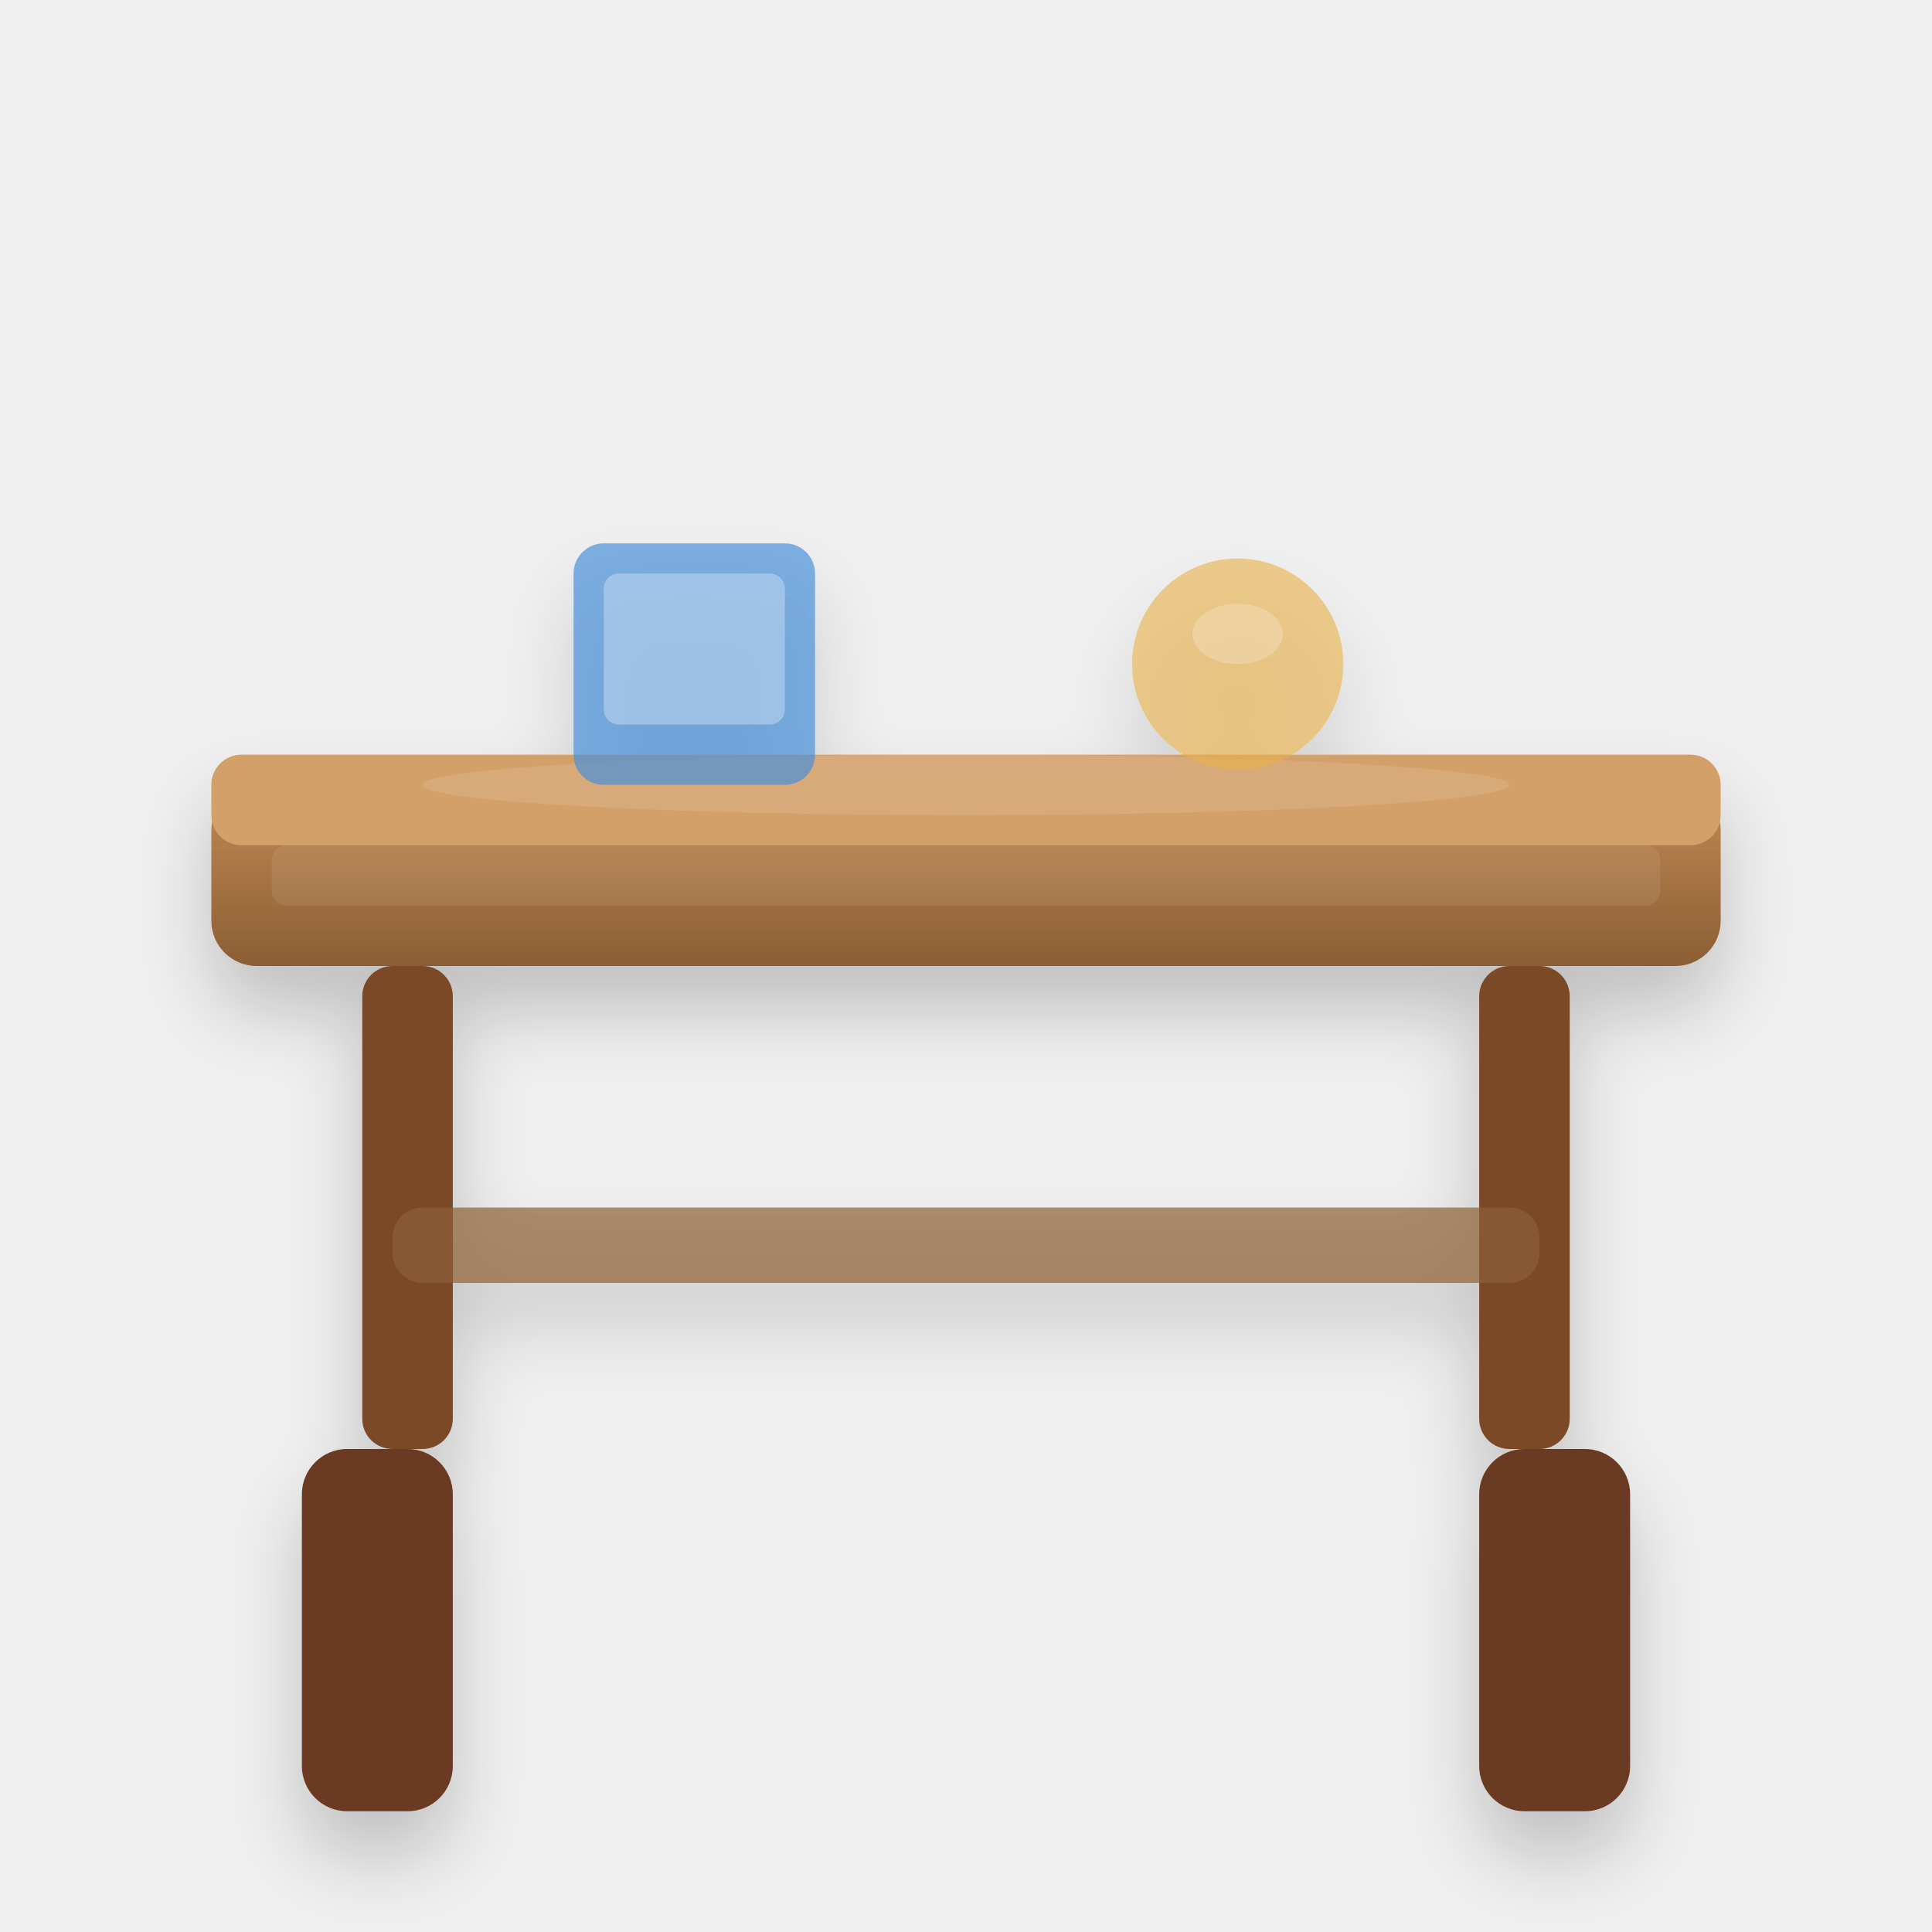
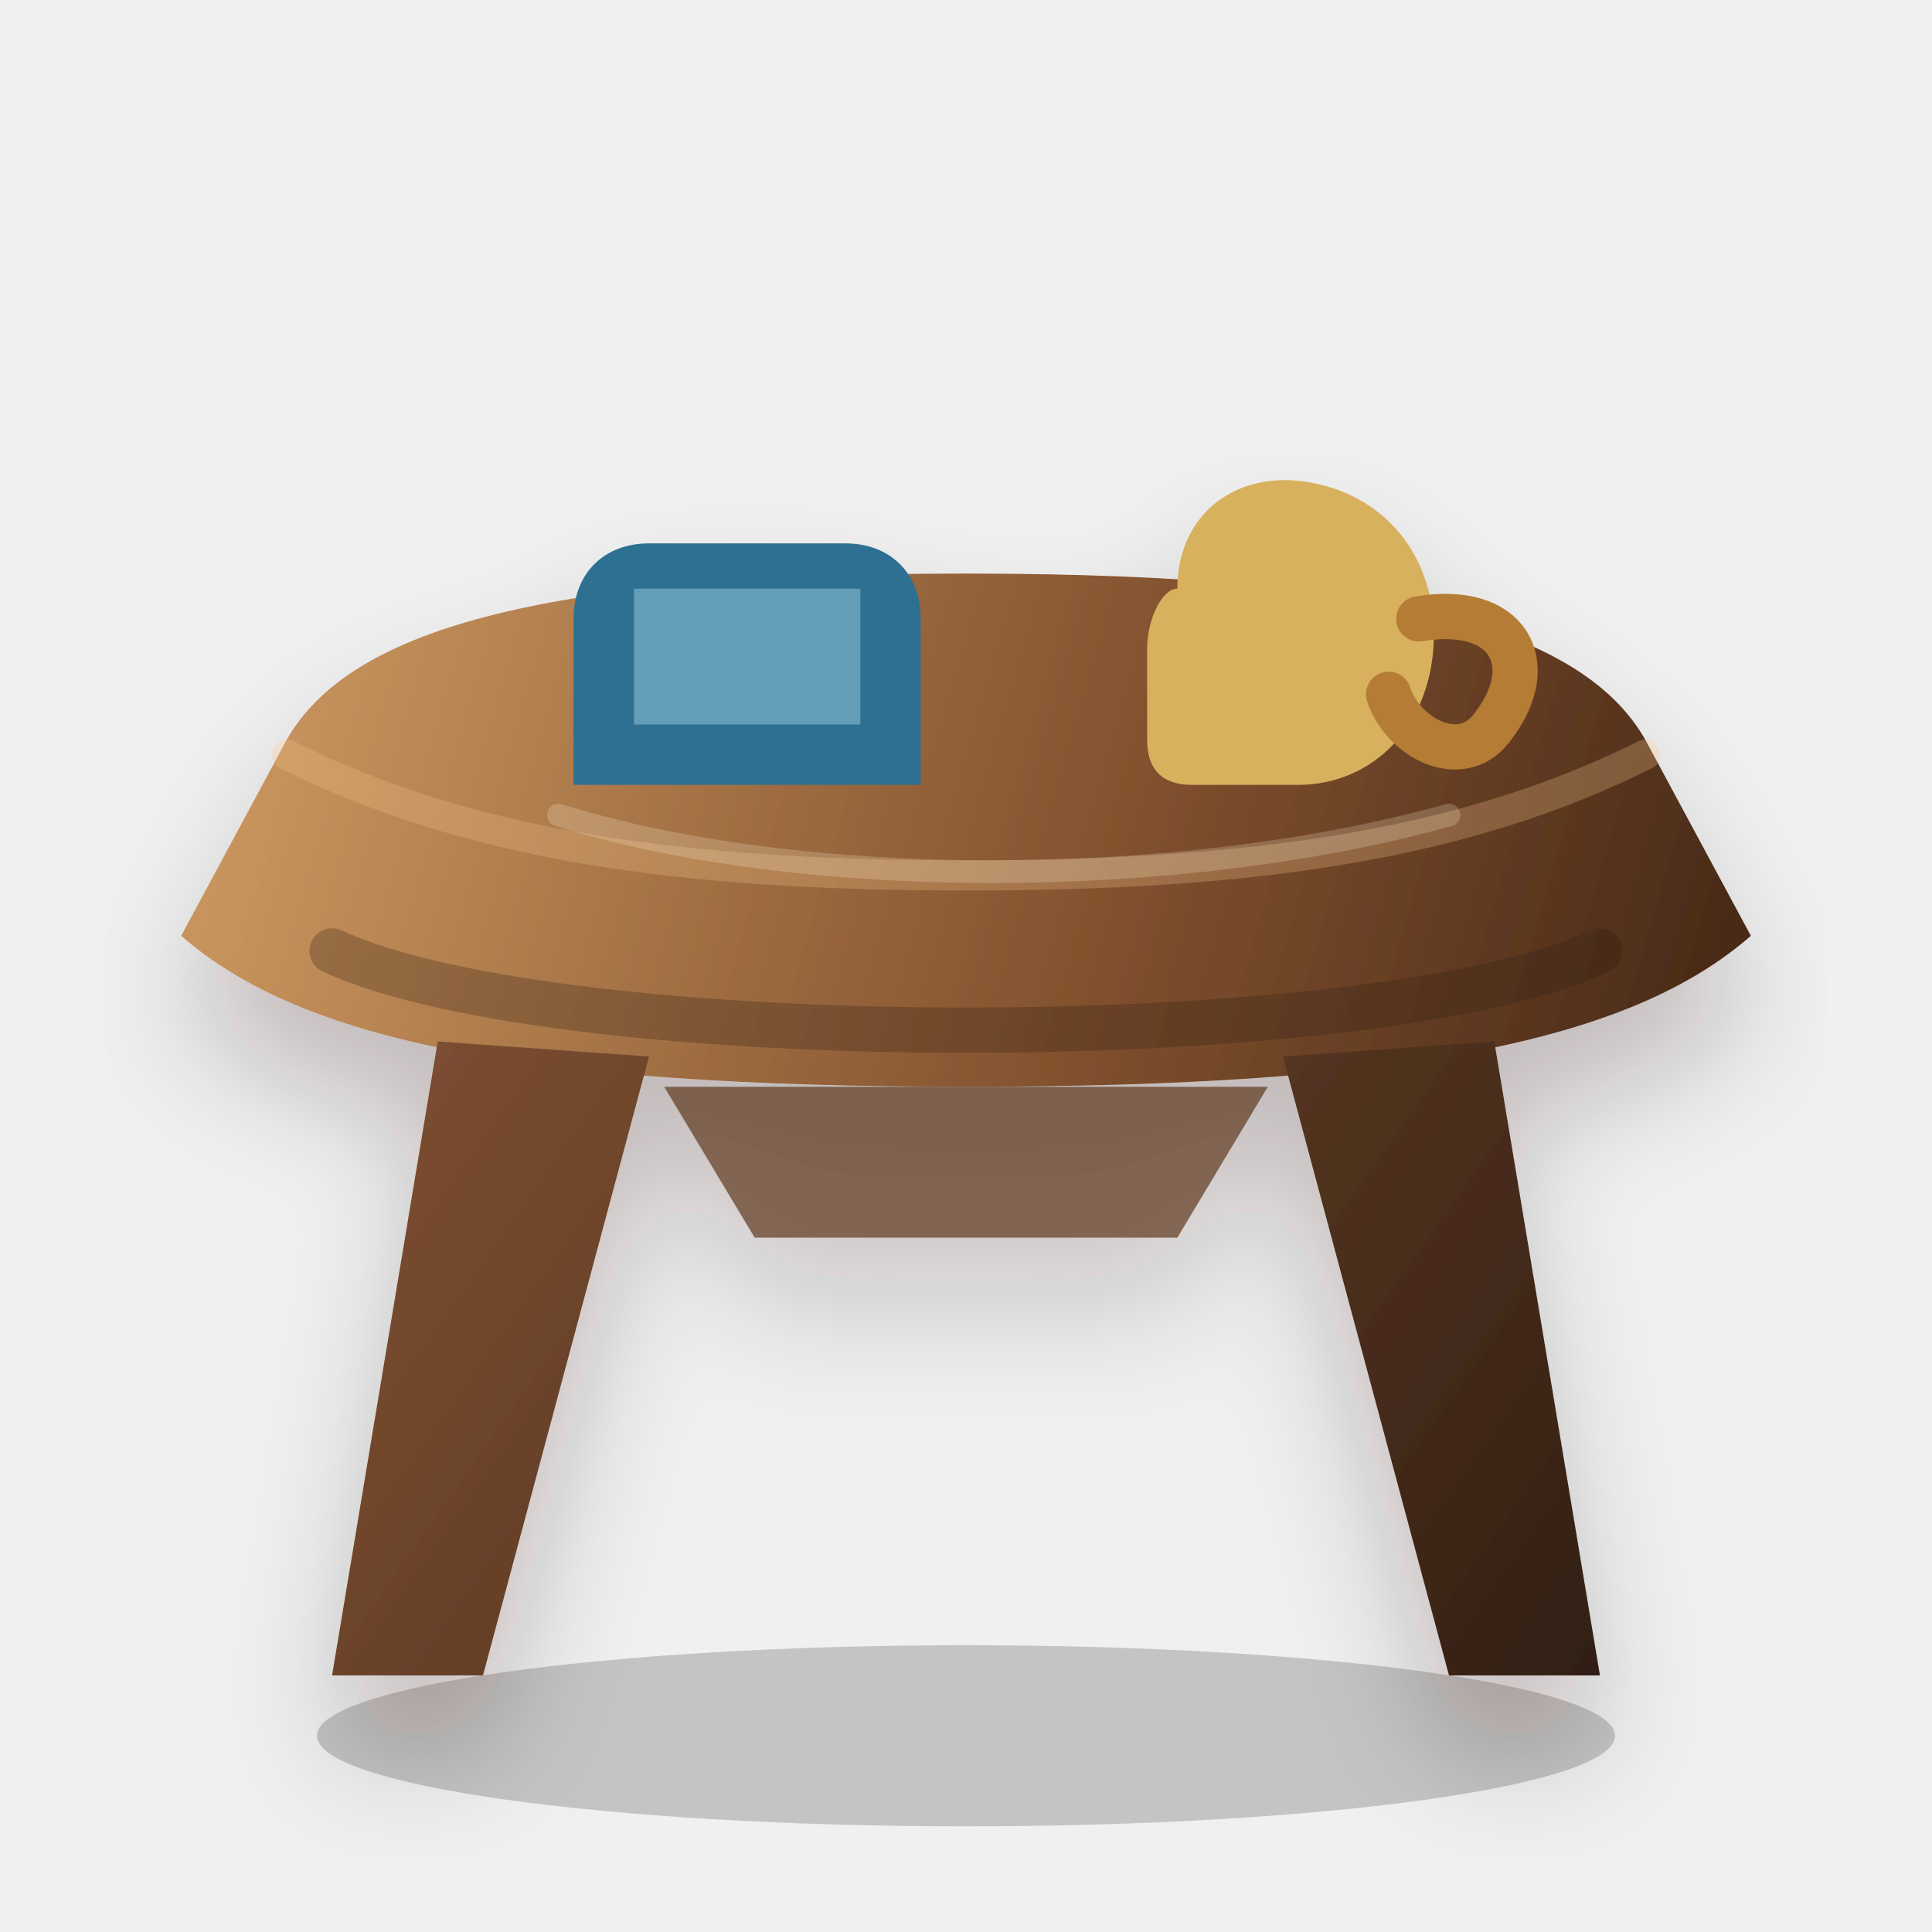
<svg xmlns="http://www.w3.org/2000/svg" viewBox="0 0 128 128" fill="none">
  <defs>
-     <linearGradient id="tt" x1="0" y1="0" x2="0" y2="1">
-       <stop offset="0%" stop-color="#C48A54" />
-       <stop offset="100%" stop-color="#8B5E34" />
+     <linearGradient id="tableTop" x1="19" y1="42" x2="112" y2="69" gradientUnits="userSpaceOnUse">
+       <stop offset="0" stop-color="#C8945D" />
+       <stop offset=".58" stop-color="#83522F" />
+       <stop offset="1" stop-color="#4A2B18" />
    </linearGradient>
-     <filter id="tf">
-       <feDropShadow dx="0" dy="3" stdDeviation="2.5" flood-color="#000" flood-opacity=".2" />
+     <linearGradient id="tableLeg" x1="26" y1="64" x2="104" y2="119" gradientUnits="userSpaceOnUse">
+       <stop offset="0" stop-color="#805032" />
+       <stop offset="1" stop-color="#2F1D12" />
+     </linearGradient>
+     <filter id="tableShadow" x="7" y="25" width="114" height="101" filterUnits="userSpaceOnUse" color-interpolation-filters="sRGB">
+       <feDropShadow dx="0" dy="5" stdDeviation="4" flood-color="#1F130C" flood-opacity=".22" />
    </filter>
  </defs>
-   <g filter="url(#tf)">
-     <rect x="20" y="96" width="10" height="24" rx="3" fill="#6B3A20" />
-     <rect x="98" y="96" width="10" height="24" rx="3" fill="#6B3A20" />
-     <rect x="14" y="52" width="100" height="12" rx="3" fill="url(#tt)" />
-     <rect x="18" y="56" width="92" height="4" rx="1" fill="#fff" opacity=".08" />
-     <rect x="14" y="50" width="100" height="6" rx="2" fill="#D4A06A" />
-     <ellipse cx="64" cy="52" rx="36" ry="2" fill="#fff" opacity=".1" />
-     <rect x="24" y="64" width="6" height="32" rx="2" fill="#7B4A28" />
-     <rect x="98" y="64" width="6" height="32" rx="2" fill="#7B4A28" />
-     <rect x="26" y="80" width="76" height="5" rx="2" fill="#8B5E34" opacity=".7" />
-     <rect x="38" y="36" width="16" height="16" rx="2" fill="#4A90D9" opacity=".7" />
-     <rect x="40" y="38" width="12" height="10" rx="1" fill="#fff" opacity=".3" />
-     <circle cx="82" cy="44" r="7" fill="#E8B04A" opacity=".6" />
-     <ellipse cx="82" cy="42" rx="3" ry="2" fill="#fff" opacity=".2" />
+   <ellipse cx="64" cy="115" rx="43" ry="6" fill="#1F130C" opacity=".2" />
+   <g filter="url(#tableShadow)">
+     <path d="M19 49C23 42 35 38 64 38C93 38 105 42 109 49L116 62C108 69 93 72 64 72C35 72 20 69 12 62L19 49Z" fill="url(#tableTop)" />
+     <path d="M19 50C31 56 45 58 64 58C83 58 97 56 109 50" stroke="#F0C18A" stroke-width="2" stroke-linecap="round" opacity=".28" />
+     <path d="M22 63C37 70 91 70 106 63" stroke="#2F1D12" stroke-width="3" stroke-linecap="round" opacity=".28" />
+     <path d="M29 69L22 111H32L43 70" fill="url(#tableLeg)" />
+     <path d="M99 69L106 111H96L85 70" fill="url(#tableLeg)" />
+     <path d="M44 72H84L78 82H50L44 72Z" fill="#5C381F" opacity=".7" />
+     <path d="M43 36H56C59 36 61 38 61 41V52H38V41C38 38 40 36 43 36Z" fill="#2D6F91" />
+     <path d="M42 39H57V48H42V39Z" fill="#BEE8F6" opacity=".38" />
+     <path d="M78 39C78 34 82 31 87 32C92 33 95 37 95 42C95 48 91 52 86 52H79C77 52 76 51 76 49V43C76 41 77 39 78 39Z" fill="#D8B15F" />
+     <path d="M94 41C100 40 102 44 99 48C97 51 93 49 92 46" stroke="#B47B35" stroke-width="3" stroke-linecap="round" />
+     <path d="M37 54C53 59 78 59 96 54" stroke="#FFF2D6" stroke-width="1.5" stroke-linecap="round" opacity=".22" />
  </g>
</svg>
